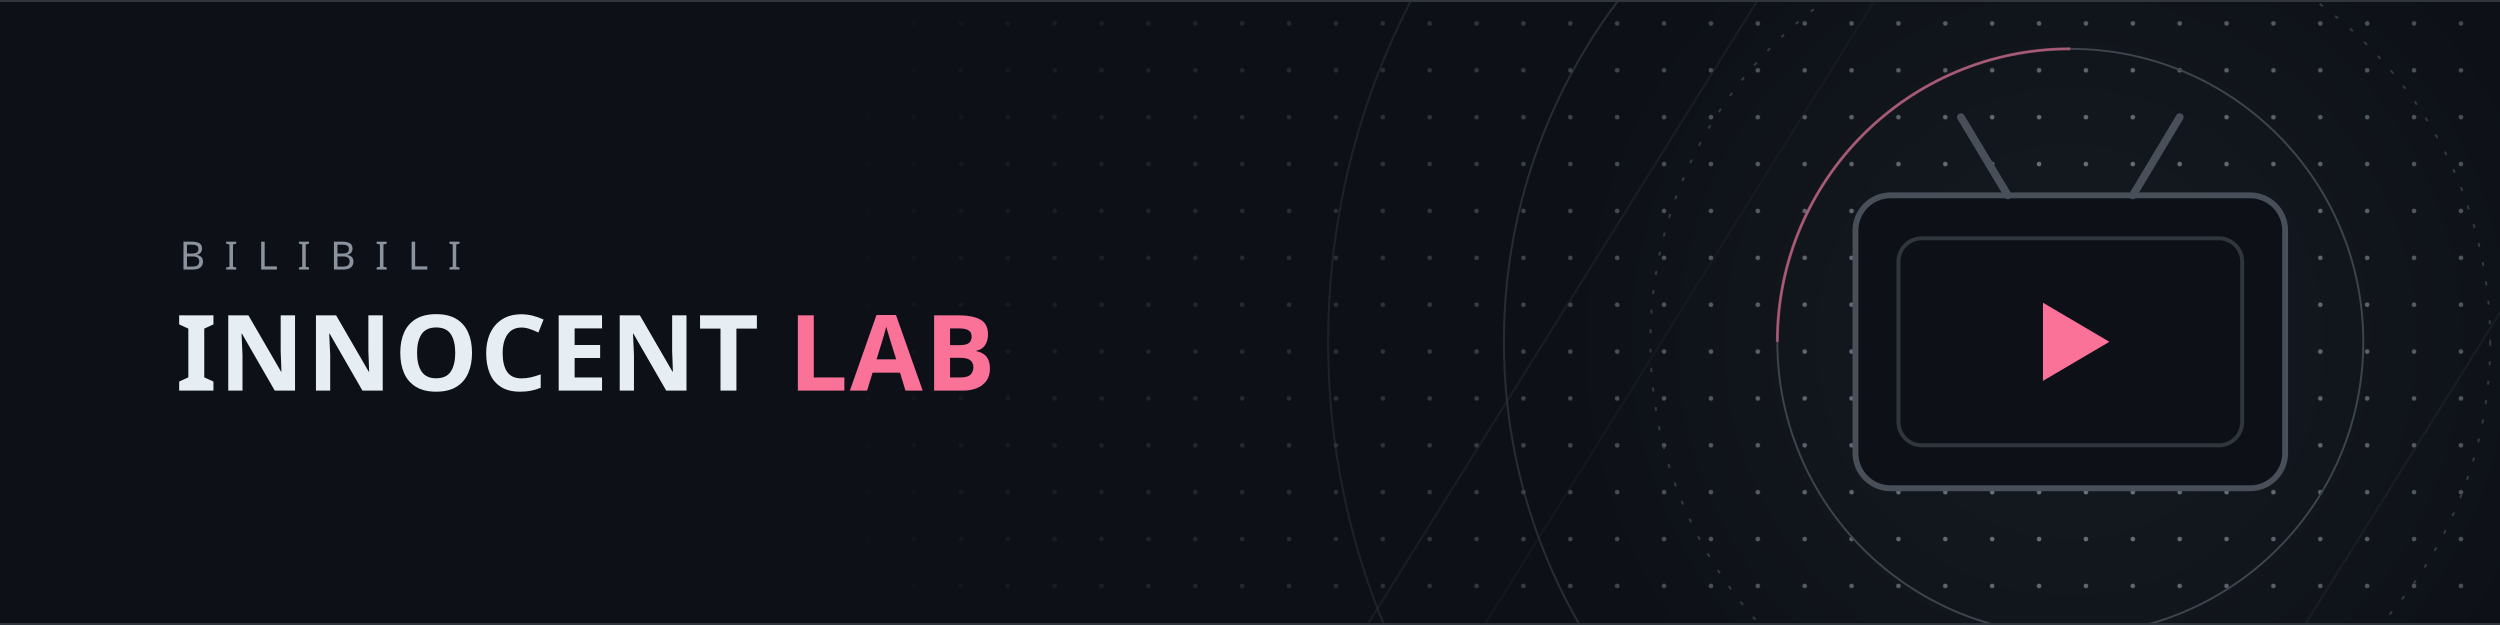
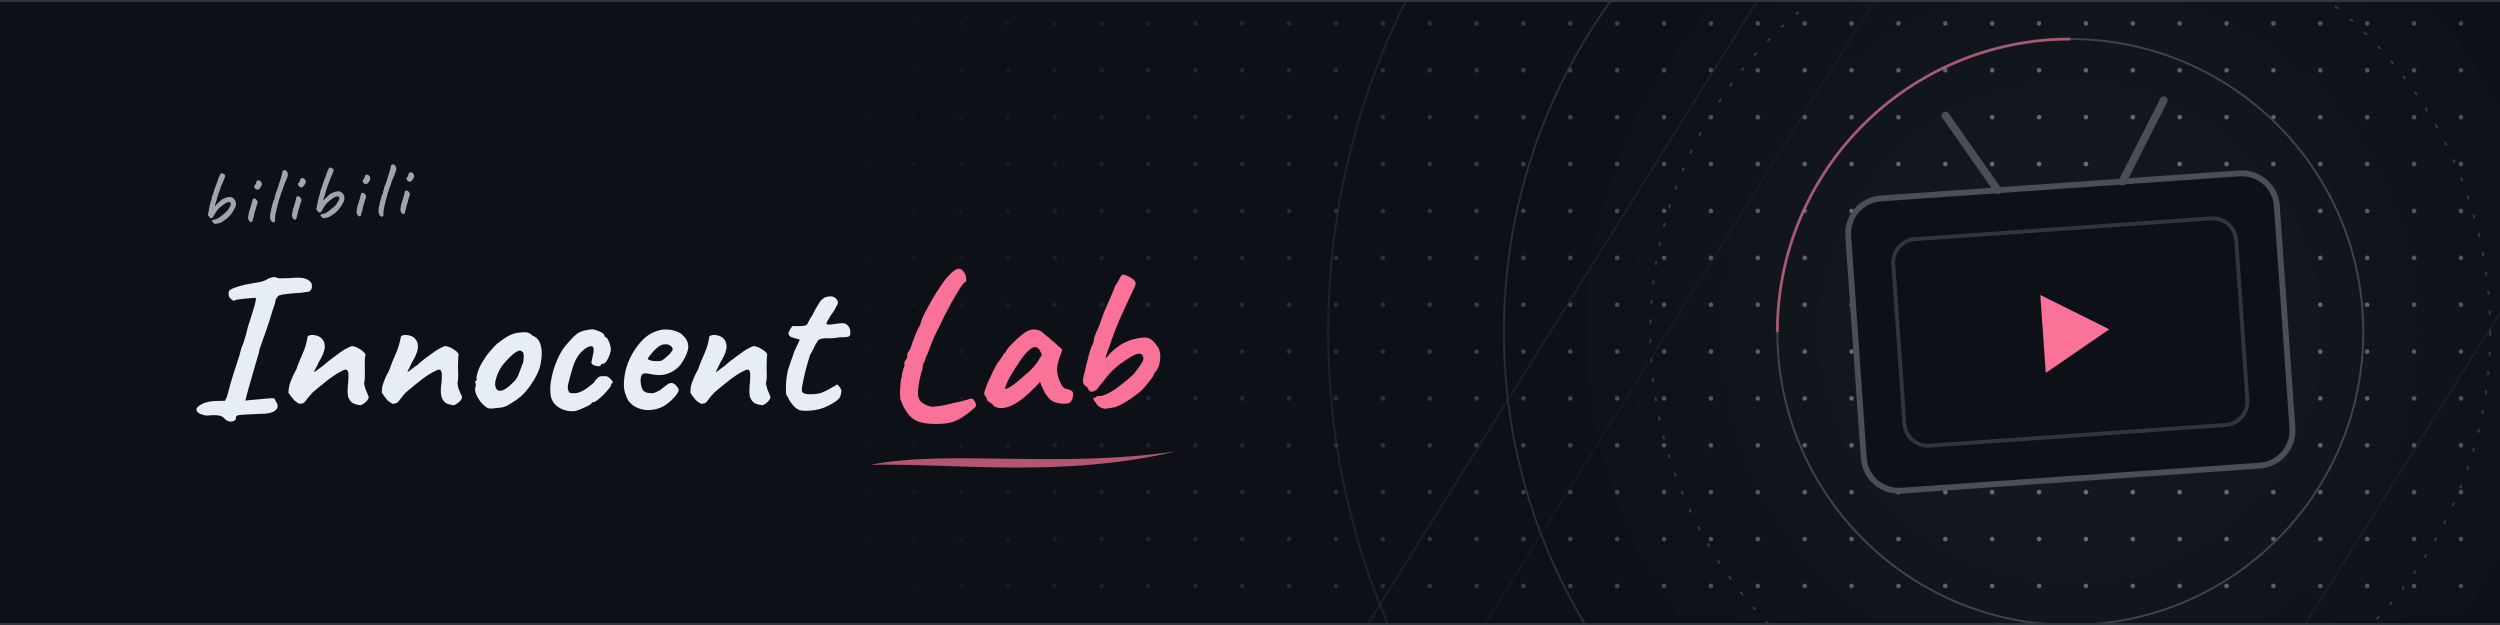
<svg xmlns="http://www.w3.org/2000/svg" width="1280" height="320" viewBox="0 0 1280 320" role="img" aria-label="Bilibili Innocent Lab">
  <defs>
    <pattern id="dots" width="24" height="24" patternUnits="userSpaceOnUse">
      <circle cx="12" cy="12" r="1.2" fill="#8b949e" />
    </pattern>
-     <radialGradient id="fade" cx="1060" cy="175" r="640" gradientUnits="userSpaceOnUse">
+     <radialGradient id="fade" cx="1060" cy="170" r="640" gradientUnits="userSpaceOnUse">
      <stop offset="0" stop-color="#fff" stop-opacity="0.85" />
      <stop offset="0.55" stop-color="#fff" stop-opacity="0.25" />
      <stop offset="1" stop-color="#fff" stop-opacity="0" />
    </radialGradient>
    <mask id="fadeMask">
      <rect width="1280" height="320" fill="url(#fade)" />
    </mask>
-     <radialGradient id="glow" cx="1060" cy="175" r="260" gradientUnits="userSpaceOnUse">
+     <radialGradient id="glow" cx="1060" cy="170" r="260" gradientUnits="userSpaceOnUse">
      <stop offset="0" stop-color="#161b22" />
      <stop offset="1" stop-color="#0d1117" />
    </radialGradient>
  </defs>
  <rect width="1280" height="320" fill="#0d1117" />
  <rect width="1280" height="320" fill="url(#glow)" />
  <rect width="1280" height="320" fill="url(#dots)" mask="url(#fadeMask)" />
  <g fill="none" stroke-width="1">
-     <circle cx="1060" cy="175" r="150" stroke="#3d444d" />
-     <circle cx="1060" cy="175" r="215" stroke="#3d444d" stroke-opacity="0.8" stroke-dasharray="2 8" />
-     <circle cx="1060" cy="175" r="290" stroke="#3d444d" stroke-opacity="0.55" />
-     <circle cx="1060" cy="175" r="380" stroke="#3d444d" stroke-opacity="0.35" />
-     <path d="M 910 175 A 150 150 0 0 1 1060 25" stroke="#FB7299" stroke-opacity="0.55" stroke-width="1.5" />
+     <circle cx="1060" cy="170" r="150" stroke="#3d444d" />
+     <circle cx="1060" cy="170" r="215" stroke="#3d444d" stroke-opacity="0.8" stroke-dasharray="2 8" />
+     <circle cx="1060" cy="170" r="290" stroke="#3d444d" stroke-opacity="0.55" />
+     <circle cx="1060" cy="170" r="380" stroke="#3d444d" stroke-opacity="0.35" />
+     <path d="M 910 170 A 150 150 0 0 1 1060 20" stroke="#FB7299" stroke-opacity="0.55" stroke-width="1.5" />
  </g>
  <g stroke="#30363d" stroke-width="1">
    <line x1="700" y1="320" x2="900" y2="0" stroke-opacity="0.35" />
    <line x1="760" y1="320" x2="960" y2="0" stroke-opacity="0.2" />
    <line x1="1180" y1="320" x2="1280" y2="160" stroke-opacity="0.3" />
  </g>
  <rect y="0" width="1280" height="1" fill="#30363d" />
  <rect y="319" width="1280" height="1" fill="#30363d" />
-   <text x="92" y="138" font-family="'Segoe UI','PingFang SC','Microsoft YaHei',sans-serif" font-size="20" letter-spacing="10" fill="#8b949e">BILIBILI</text>
-   <text x="90" y="200" font-family="'Segoe UI','PingFang SC','Microsoft YaHei',sans-serif" font-size="54" font-weight="700" letter-spacing="1" fill="#e6edf3">INNOCENT <tspan fill="#FB7299">LAB</tspan>
-   </text>
-   <rect x="950" y="100" width="220" height="150" rx="18" fill="#0d1117" />
-   <g fill="none" stroke="#484f58" stroke-linecap="round">
-     <path d="M 1028 100 L 1004 60" stroke-width="4" />
-     <path d="M 1092 100 L 1116 60" stroke-width="4" />
-     <rect x="950" y="100" width="220" height="150" rx="18" stroke-width="3" />
-     <rect x="972" y="122" width="176" height="106" rx="12" stroke="#30363d" stroke-width="2" />
+   <path transform="rotate(-3 96 116)" fill="#9da5ae" d="M110.6 115.4Q109.8 115.3 109.6 115.1Q109.3 115.0 109.0 114.4Q108.7 114.1 108.7 113.9Q108.6 113.7 108.6 113.5Q108.8 113.5 109.0 113.5Q109.2 113.5 109.2 113.4Q109.2 113.2 109.3 113.2Q109.5 113.2 109.6 113.2Q110.4 113.2 111.6 112.7Q112.7 112.1 114.1 111.1Q115.4 110.2 116.8 109.0Q117.8 107.6 118.3 106.9Q118.7 106.1 118.8 105.7Q118.8 105.2 118.6 104.9Q118.5 104.5 117.6 104.6Q116.7 104.6 115.5 105.4Q113.8 106.5 112.7 107.4Q111.7 108.3 110.8 109.5Q110.5 109.9 110.2 110.4Q109.8 111.0 109.6 111.3Q109.4 111.7 109.4 111.7Q109.4 111.9 108.9 112.1Q108.5 112.4 108.2 112.4Q108.0 112.3 107.7 112.1Q107.5 111.8 107.4 111.5Q107.1 111.2 106.9 111.1Q106.8 110.9 106.8 110.7Q106.7 110.4 106.9 109.9Q107.0 109.4 107.3 108.4Q107.5 107.3 107.8 106.2Q108.1 105.1 108.4 104.3Q108.6 103.5 108.8 103.4Q108.8 103.4 108.9 103.0Q109.1 102.7 109.1 102.2Q109.2 101.7 109.3 101.4Q109.5 101.0 109.5 100.8Q109.7 100.7 110.0 99.9Q110.3 99.0 110.8 97.7Q110.8 97.6 111.1 96.9Q111.4 96.2 111.8 95.3Q112.2 94.4 112.6 93.5Q113.0 92.5 113.3 91.7Q113.8 91.0 114.0 90.4Q114.3 89.8 114.6 89.7Q114.8 89.6 115.2 89.7Q115.5 89.8 115.9 90.1Q116.3 90.3 116.5 90.6Q116.6 90.8 116.6 91.0Q116.7 91.1 116.5 91.6Q116.3 92.0 115.9 93.0Q115.4 94.0 114.5 95.8Q113.4 98.2 112.7 100.0Q112.0 101.8 111.6 103.2Q111.1 104.5 110.7 105.5L110.5 106.4L111.5 105.4Q112.1 105.0 112.7 104.4Q113.3 103.9 113.9 103.4Q114.2 103.2 114.7 102.9Q115.3 102.7 115.8 102.5Q116.3 102.3 116.5 102.2Q116.7 102.2 117.2 102.1Q117.8 102.0 118.5 102.0Q119.3 102.0 119.9 102.5Q120.5 102.9 121.0 103.8Q121.5 104.7 121.4 105.8Q121.3 106.9 120.7 107.9Q120.5 108.0 120.3 108.3Q120.1 108.5 120.1 108.7Q120.1 109.0 119.4 109.8Q118.7 110.7 118.0 111.5Q117.3 112.2 116.3 113.0Q115.2 113.7 114.2 114.3Q113.2 114.9 112.5 115.1Q112.1 115.1 111.5 115.2Q110.9 115.3 110.6 115.4ZM127.8 114.9Q127.5 114.5 127.3 114.0Q127.2 113.5 127.2 113.0Q127.3 112.4 127.4 112.1Q127.4 111.8 127.5 111.6Q127.6 111.4 127.6 111.3Q127.6 111.1 127.7 110.7Q127.8 110.3 127.9 110.0Q128.2 109.3 128.5 108.4Q128.9 107.4 129.2 106.5Q129.5 105.6 129.7 104.9Q129.9 104.2 130.0 104.0Q130.0 103.5 130.6 103.5Q131.1 103.3 131.5 103.6Q131.8 103.9 132.2 104.5Q132.6 104.9 132.5 105.5Q132.4 106.1 132.0 107.0Q131.8 107.3 131.6 108.0Q131.4 108.6 131.3 109.1Q131.1 109.4 130.9 110.0Q130.7 110.6 130.5 111.1Q130.4 111.3 130.4 111.7Q130.3 112.2 130.2 112.6Q130.0 113.1 129.8 113.4Q129.5 115.1 129.0 115.3Q128.5 115.6 127.8 114.9ZM131.8 98.7Q131.6 98.5 131.4 98.0Q131.2 97.6 131.2 97.3Q131.1 96.9 131.2 96.9Q131.6 96.8 132.0 96.1Q132.4 95.4 132.4 94.9Q132.5 94.8 132.6 94.6Q132.7 94.4 132.9 94.4Q133.3 94.1 133.9 94.3Q134.5 94.6 134.9 95.2Q135.3 96.0 135.1 96.6Q135.0 97.2 134.3 98.1Q133.7 98.9 133.0 99.0Q132.4 99.1 131.8 98.7ZM140.4 116.1Q139.7 116.3 139.2 115.7Q138.7 115.2 138.5 114.1Q138.4 113.0 138.7 111.5Q138.9 111.0 139.0 110.5Q139.2 110.1 139.2 109.8Q139.2 109.4 139.5 108.6Q139.7 107.8 140.0 107.0Q140.3 106.2 140.5 105.5Q140.8 104.8 140.9 104.7Q141.0 104.7 141.2 104.4Q141.3 104.1 141.3 103.8Q141.3 103.5 141.4 103.1Q141.6 102.7 141.7 102.6Q141.7 102.4 141.8 102.1Q141.9 101.8 141.9 101.7Q141.9 101.5 142.0 101.4Q142.1 101.2 142.1 101.0Q142.4 100.5 142.9 99.4Q143.3 98.2 143.9 96.8Q144.4 95.4 144.9 94.1Q145.4 92.7 145.7 91.8Q146.0 90.8 146.0 90.6Q146.0 90.3 146.1 90.1Q146.3 89.9 146.6 89.9Q146.8 89.8 147.0 89.7Q147.3 89.7 147.5 89.7Q147.5 89.7 147.6 89.9Q147.8 90.0 148.1 90.3Q148.4 90.6 148.6 91.0Q148.7 91.3 148.7 91.8Q148.7 92.3 148.6 92.8Q148.4 93.2 148.1 94.0Q147.7 94.8 147.0 96.4Q146.6 97.2 146.3 97.9Q145.9 98.6 145.9 98.7Q145.9 98.9 145.8 99.2Q145.6 99.5 145.5 100.0Q145.3 100.3 145.0 100.9Q144.8 101.6 144.5 102.3Q144.2 103.0 144.0 103.5Q143.8 104.0 143.8 104.0Q143.8 104.2 143.7 104.4Q143.7 104.5 143.6 104.7Q143.4 104.7 143.4 104.9Q143.4 105.1 143.4 105.1Q143.4 105.5 142.7 107.2Q142.1 109.4 141.5 111.3Q141.0 113.1 141.0 114.2Q141.0 115.2 140.9 115.6Q140.7 115.9 140.4 116.1ZM150.3 114.9Q150.0 114.5 149.8 114.0Q149.7 113.5 149.7 113.0Q149.8 112.4 149.9 112.1Q149.9 111.8 150.0 111.6Q150.1 111.4 150.1 111.3Q150.0 111.1 150.2 110.7Q150.3 110.3 150.4 110.0Q150.7 109.3 151.0 108.4Q151.4 107.4 151.7 106.5Q152.0 105.6 152.2 104.9Q152.4 104.2 152.4 104.0Q152.4 103.5 153.1 103.5Q153.6 103.3 153.9 103.6Q154.3 103.9 154.7 104.5Q155.0 104.9 155.0 105.5Q154.9 106.1 154.4 107.0Q154.3 107.3 154.1 108.0Q153.8 108.6 153.8 109.1Q153.6 109.4 153.4 110.0Q153.2 110.6 153.0 111.1Q152.9 111.3 152.8 111.7Q152.8 112.2 152.6 112.6Q152.5 113.1 152.3 113.4Q152.0 115.1 151.5 115.3Q151.0 115.6 150.3 114.9ZM154.3 98.7Q154.0 98.5 153.9 98.0Q153.7 97.6 153.6 97.3Q153.6 96.9 153.7 96.9Q154.1 96.8 154.5 96.1Q154.8 95.4 154.9 94.9Q154.9 94.8 155.1 94.6Q155.2 94.4 155.3 94.4Q155.8 94.1 156.4 94.3Q157.0 94.6 157.4 95.2Q157.8 96.0 157.6 96.6Q157.5 97.2 156.7 98.1Q156.1 98.9 155.5 99.0Q154.9 99.1 154.3 98.7ZM166.2 115.4Q165.4 115.3 165.2 115.1Q164.9 115.0 164.6 114.4Q164.3 114.1 164.3 113.9Q164.2 113.7 164.2 113.5Q164.4 113.5 164.6 113.5Q164.8 113.5 164.8 113.4Q164.8 113.2 164.9 113.2Q165.1 113.2 165.2 113.2Q166.0 113.2 167.2 112.7Q168.3 112.1 169.7 111.1Q171.0 110.2 172.4 109.0Q173.4 107.6 173.9 106.9Q174.3 106.1 174.4 105.7Q174.4 105.2 174.2 104.9Q174.1 104.5 173.2 104.6Q172.3 104.6 171.1 105.4Q169.4 106.5 168.3 107.4Q167.3 108.3 166.4 109.5Q166.1 109.9 165.8 110.4Q165.4 111.0 165.2 111.3Q165.0 111.7 165.0 111.7Q165.0 111.9 164.5 112.1Q164.1 112.4 163.8 112.4Q163.6 112.3 163.3 112.1Q163.1 111.8 163.0 111.5Q162.7 111.2 162.5 111.1Q162.4 110.9 162.4 110.7Q162.3 110.4 162.5 109.9Q162.6 109.4 162.9 108.4Q163.1 107.3 163.4 106.2Q163.7 105.1 164.0 104.3Q164.2 103.5 164.4 103.4Q164.4 103.4 164.5 103.0Q164.7 102.7 164.7 102.2Q164.8 101.7 164.9 101.4Q165.1 101.0 165.1 100.8Q165.3 100.7 165.6 99.9Q165.9 99.0 166.4 97.7Q166.4 97.6 166.7 96.9Q167.0 96.2 167.4 95.3Q167.8 94.4 168.2 93.5Q168.6 92.5 168.9 91.7Q169.4 91.0 169.6 90.4Q169.9 89.8 170.2 89.7Q170.4 89.6 170.8 89.7Q171.1 89.8 171.5 90.1Q171.9 90.3 172.1 90.6Q172.2 90.8 172.2 91.0Q172.3 91.1 172.1 91.6Q171.9 92.0 171.5 93.0Q171.0 94.0 170.1 95.8Q169.0 98.2 168.3 100.0Q167.6 101.8 167.2 103.2Q166.7 104.5 166.3 105.5L166.1 106.4L167.1 105.4Q167.7 105.0 168.3 104.4Q168.9 103.9 169.5 103.4Q169.8 103.2 170.3 102.9Q170.9 102.7 171.4 102.5Q171.9 102.3 172.1 102.2Q172.3 102.2 172.8 102.1Q173.4 102.0 174.1 102.0Q174.9 102.0 175.5 102.5Q176.1 102.9 176.6 103.8Q177.1 104.7 177.0 105.8Q176.9 106.9 176.3 107.9Q176.1 108.0 175.9 108.3Q175.7 108.5 175.7 108.7Q175.7 109.0 175.0 109.8Q174.3 110.7 173.6 111.5Q172.9 112.2 171.9 113.0Q170.8 113.7 169.8 114.3Q168.8 114.9 168.1 115.1Q167.7 115.1 167.1 115.2Q166.5 115.3 166.2 115.4ZM183.4 114.9Q183.1 114.5 182.9 114.0Q182.8 113.5 182.8 113.0Q182.9 112.4 183.0 112.1Q183.0 111.8 183.1 111.6Q183.2 111.4 183.2 111.3Q183.2 111.1 183.3 110.7Q183.4 110.3 183.5 110.0Q183.8 109.3 184.1 108.4Q184.5 107.4 184.8 106.5Q185.1 105.6 185.3 104.9Q185.5 104.2 185.6 104.0Q185.6 103.5 186.2 103.5Q186.7 103.3 187.1 103.6Q187.4 103.9 187.8 104.5Q188.2 104.9 188.1 105.5Q188.0 106.1 187.6 107.0Q187.4 107.3 187.2 108.0Q187.0 108.6 186.9 109.1Q186.7 109.4 186.5 110.0Q186.3 110.6 186.1 111.1Q186.0 111.3 186.0 111.7Q185.9 112.2 185.8 112.6Q185.6 113.1 185.4 113.4Q185.1 115.1 184.6 115.3Q184.1 115.6 183.4 114.9ZM187.4 98.7Q187.2 98.5 187.0 98.0Q186.8 97.6 186.8 97.3Q186.7 96.9 186.8 96.9Q187.2 96.8 187.6 96.1Q188.0 95.4 188.0 94.9Q188.1 94.8 188.2 94.6Q188.3 94.4 188.5 94.4Q188.9 94.1 189.5 94.3Q190.1 94.6 190.5 95.2Q190.9 96.0 190.7 96.6Q190.6 97.2 189.9 98.1Q189.3 98.9 188.6 99.0Q188.0 99.1 187.4 98.7ZM196.0 116.1Q195.3 116.3 194.8 115.7Q194.3 115.2 194.1 114.1Q194.0 113.0 194.3 111.5Q194.5 111.0 194.6 110.5Q194.8 110.1 194.8 109.8Q194.8 109.4 195.1 108.6Q195.3 107.8 195.6 107.0Q195.9 106.2 196.1 105.5Q196.4 104.8 196.5 104.7Q196.6 104.7 196.8 104.4Q196.9 104.1 196.9 103.8Q196.9 103.5 197.0 103.1Q197.2 102.7 197.3 102.6Q197.3 102.4 197.4 102.1Q197.5 101.8 197.5 101.7Q197.5 101.5 197.6 101.4Q197.7 101.2 197.7 101.0Q198.0 100.5 198.5 99.4Q198.9 98.2 199.5 96.8Q200.0 95.4 200.5 94.1Q201.0 92.7 201.3 91.8Q201.6 90.8 201.6 90.6Q201.6 90.3 201.7 90.1Q201.9 89.9 202.2 89.9Q202.4 89.8 202.6 89.7Q202.9 89.7 203.1 89.7Q203.1 89.7 203.2 89.9Q203.4 90.0 203.7 90.3Q204.0 90.6 204.2 91.0Q204.3 91.3 204.3 91.8Q204.3 92.3 204.2 92.8Q204.0 93.2 203.7 94.0Q203.3 94.8 202.6 96.4Q202.2 97.2 201.9 97.9Q201.5 98.6 201.5 98.7Q201.5 98.9 201.4 99.2Q201.2 99.5 201.1 100.0Q200.9 100.3 200.6 100.9Q200.4 101.6 200.1 102.3Q199.8 103.0 199.6 103.5Q199.4 104.0 199.4 104.0Q199.4 104.2 199.3 104.4Q199.3 104.5 199.2 104.7Q199.0 104.7 199.0 104.9Q199.0 105.1 199.0 105.1Q199.0 105.5 198.3 107.2Q197.7 109.4 197.1 111.3Q196.6 113.1 196.6 114.2Q196.6 115.2 196.5 115.6Q196.3 115.9 196.0 116.1ZM205.9 114.9Q205.6 114.5 205.4 114.0Q205.3 113.5 205.3 113.0Q205.4 112.4 205.5 112.1Q205.5 111.8 205.6 111.6Q205.7 111.4 205.7 111.3Q205.6 111.1 205.8 110.7Q205.9 110.3 206.0 110.0Q206.3 109.3 206.6 108.4Q207.0 107.4 207.3 106.5Q207.6 105.6 207.8 104.9Q208.0 104.2 208.0 104.0Q208.0 103.5 208.7 103.5Q209.2 103.3 209.5 103.6Q209.9 103.9 210.3 104.5Q210.6 104.9 210.6 105.5Q210.5 106.1 210.0 107.0Q209.9 107.3 209.7 108.0Q209.4 108.6 209.4 109.1Q209.2 109.4 209.0 110.0Q208.8 110.6 208.6 111.1Q208.5 111.3 208.4 111.7Q208.4 112.2 208.2 112.6Q208.1 113.1 207.9 113.4Q207.6 115.1 207.1 115.3Q206.6 115.6 205.9 114.9ZM209.9 98.7Q209.6 98.5 209.5 98.0Q209.3 97.6 209.2 97.3Q209.2 96.9 209.3 96.9Q209.7 96.8 210.1 96.1Q210.4 95.4 210.5 94.9Q210.5 94.8 210.7 94.6Q210.8 94.4 210.9 94.4Q211.4 94.1 212.0 94.3Q212.6 94.6 213.0 95.2Q213.4 96.0 213.2 96.6Q213.1 97.2 212.3 98.1Q211.7 98.9 211.1 99.0Q210.5 99.1 209.9 98.7Z" />
+   <path fill="#e6edf3" d="M114.8 214.2Q114.0 213.1 112.3 212.8Q110.5 212.4 106.9 212.7Q105.4 212.9 103.9 212.4Q102.3 212.0 101.4 211.2Q100.4 210.4 100.6 209.5Q100.7 208.3 103.5 206.8Q106.4 205.4 110.8 205.3L115.2 205.2L116.2 203.1Q116.6 201.9 116.9 200.6Q117.2 199.2 117.9 196.8Q118.3 195.4 119.1 192.8Q120.0 190.1 120.9 187.2Q121.8 184.2 122.6 181.9Q123.3 179.5 123.5 178.5Q123.9 177.6 124.7 175.4Q125.4 173.1 126.1 170.8Q126.7 168.5 126.9 167.4Q129.6 159.2 130.5 155.9Q131.3 152.6 130.9 152.5Q130.5 152.5 128.9 152.6Q127.3 152.8 125.5 152.9Q123.6 153.1 122.1 153.3Q120.7 153.5 120.4 153.7Q119.9 154.4 118.6 153.4Q117.4 152.4 117.1 151.4Q117.0 150.5 117.1 149.6Q117.2 148.8 117.7 148.5Q118.4 147.9 120.7 147.1Q122.9 146.3 125.8 145.7Q128.7 145.1 131.1 144.7Q132.9 144.5 134.6 144.0Q136.4 143.4 137.4 142.6Q138.4 142.2 139.3 142.0Q140.2 141.8 141.1 141.9Q141.9 142.5 143.9 142.5Q146.0 142.5 148.3 142.4Q154.1 141.8 156.4 142.7Q158.8 143.6 159.5 145.1Q160.0 147.0 159.3 148.3Q158.6 149.6 156.8 149.5Q155.9 149.7 154.2 149.9Q152.5 150.0 149.8 150.2Q142.9 150.8 142.4 151.6Q142.0 152.0 141.8 152.4Q141.5 152.9 141.1 153.4Q141.2 153.8 140.6 155.8Q140.0 157.8 139.2 160.1Q138.8 161.5 138.0 164.0Q137.1 166.5 136.3 169.1Q135.4 171.8 134.6 173.9Q133.9 176.0 133.6 176.8Q133.2 177.7 132.9 178.8Q132.7 179.9 132.6 180.4Q131.1 185.5 130.1 188.9Q129.1 192.4 128.4 194.9Q127.6 197.5 127.0 199.8Q126.4 202.2 125.6 205.1Q125.6 205.1 127.4 204.9Q129.1 204.8 131.8 204.5Q136.7 204.0 138.5 203.9Q140.3 203.8 140.6 204.2Q140.9 204.5 141.2 205.5Q143.3 208.3 140.9 210.2Q138.6 212.0 132.8 211.9Q127.4 212.1 124.8 212.3Q122.3 212.4 121.5 212.8Q120.8 213.1 120.8 213.8Q120.9 215.5 118.8 215.8Q116.6 216.2 114.8 214.2ZM184.6 207.5Q182.3 207.2 180.8 206.5Q179.3 205.7 178.3 203.3Q177.9 201.6 178.0 199.8Q178.0 198.0 178.2 196.3Q178.4 194.6 178.4 193.3Q178.4 193.1 178.4 192.5Q178.4 191.9 178.4 191.3Q178.2 189.8 177.6 189.4Q177.1 189.0 175.7 189.6Q173.5 190.6 171.0 192.3Q168.4 194.0 165.7 196.3Q162.9 198.5 160.0 201.0Q157.7 203.5 156.6 205.1Q155.5 206.6 154.4 206.6Q153.6 207.0 152.6 206.4Q151.7 205.8 150.7 205.0Q149.9 204.1 148.9 202.8Q148.0 201.5 147.7 201.1Q147.7 199.4 148.0 198.1Q148.3 196.7 148.8 195.3Q149.4 193.8 150.2 192.0Q150.7 191.2 151.0 190.5Q151.4 189.7 151.9 188.7Q152.3 187.3 153.1 185.4Q153.9 183.5 154.6 181.9Q155.8 179.2 156.4 177.2Q157.0 175.2 157.4 172.9Q157.3 172.7 157.5 172.3Q157.7 171.9 158.1 171.8H158.2H158.4Q159.1 171.3 161.1 171.6Q163.1 172.0 164.2 172.8Q166.4 174.7 166.3 177.7Q166.2 180.7 163.1 185.6Q162.4 187.3 161.6 188.7Q160.8 190.1 160.8 190.6Q160.8 190.6 161.7 190.0Q162.5 189.4 163.7 188.5Q164.8 187.6 165.6 187.1Q166.2 186.6 167.9 185.1Q169.7 183.7 171.8 182.2Q173.8 180.6 175.1 179.8Q176.2 179.0 178.0 178.1Q179.8 177.2 180.2 177.2Q181.2 177.2 182.7 177.9Q184.2 178.6 185.5 179.6Q186.8 180.6 187.1 181.5Q187.1 181.9 187.0 182.5Q186.8 183.2 186.8 183.7Q186.7 185.4 186.8 187.7Q186.8 190.1 186.8 192.4Q186.8 194.8 186.4 196.6Q186.4 196.6 186.5 196.8Q186.6 197.0 186.7 197.3Q186.6 197.4 186.7 197.6Q186.7 197.9 186.7 197.9Q187.0 198.6 187.2 199.3Q187.5 200.1 187.9 201.0Q188.3 201.8 188.8 203.2Q188.7 204.5 187.3 205.8Q185.9 207.1 184.6 207.5ZM232.3 207.5Q230.0 207.2 228.5 206.5Q227.0 205.7 226.1 203.3Q225.6 201.6 225.7 199.8Q225.7 198.0 226.0 196.3Q226.2 194.6 226.2 193.3Q226.2 193.1 226.2 192.5Q226.2 191.9 226.2 191.3Q226.0 189.8 225.4 189.4Q224.8 189.0 223.5 189.6Q221.3 190.6 218.7 192.3Q216.2 194.0 213.4 196.3Q210.7 198.5 207.7 201.0Q205.5 203.5 204.4 205.1Q203.3 206.6 202.1 206.6Q201.3 207.0 200.4 206.4Q199.4 205.8 198.4 205.0Q197.7 204.1 196.7 202.8Q195.7 201.5 195.5 201.1Q195.5 199.4 195.7 198.1Q196.0 196.7 196.6 195.3Q197.1 193.8 198.0 192.0Q198.4 191.2 198.8 190.5Q199.1 189.7 199.6 188.7Q200.1 187.3 200.8 185.4Q201.6 183.5 202.3 181.9Q203.5 179.2 204.1 177.2Q204.7 175.2 205.2 172.9Q205.0 172.7 205.3 172.3Q205.5 171.9 205.9 171.8H206.0H206.1Q206.8 171.3 208.8 171.6Q210.9 172.0 211.9 172.8Q214.1 174.7 214.0 177.7Q213.9 180.7 210.9 185.6Q210.1 187.3 209.4 188.7Q208.6 190.1 208.6 190.6Q208.6 190.6 209.4 190.0Q210.2 189.4 211.4 188.5Q212.5 187.6 213.4 187.1Q213.9 186.6 215.7 185.1Q217.4 183.7 219.5 182.2Q221.6 180.6 222.8 179.8Q224.0 179.0 225.7 178.1Q227.5 177.2 227.9 177.2Q229.0 177.2 230.5 177.9Q232.0 178.6 233.3 179.6Q234.6 180.6 234.8 181.5Q234.8 181.9 234.7 182.5Q234.6 183.2 234.6 183.7Q234.5 185.4 234.5 187.7Q234.6 190.1 234.6 192.4Q234.6 194.8 234.2 196.6Q234.2 196.6 234.3 196.8Q234.4 197.0 234.5 197.3Q234.4 197.4 234.4 197.6Q234.5 197.9 234.5 197.9Q234.7 198.6 234.9 199.3Q235.2 200.1 235.6 201.0Q236.0 201.8 236.6 203.2Q236.5 204.5 235.1 205.8Q233.6 207.1 232.3 207.5ZM251.4 209.2Q250.1 209.2 249.3 208.7Q248.5 208.2 247.4 207.2Q245.4 205.2 244.2 202.8Q243.0 200.4 243.3 198.6Q243.6 197.8 243.6 197.0Q243.5 196.2 243.5 196.2Q243.0 195.7 243.2 195.5Q243.4 195.4 243.6 195.0Q244.3 195.0 244.0 193.8Q243.8 193.0 244.7 190.2Q245.6 187.5 247.2 185.0Q247.8 184.0 249.0 182.2Q250.3 180.5 251.8 178.8Q253.3 177.1 254.5 176.0Q257.2 173.9 259.4 172.5Q261.6 171.2 263.9 170.6Q266.2 170.1 268.6 170.1Q271.1 170.1 272.6 171.8Q275.0 172.8 276.0 174.6Q277.0 176.4 277.3 179.2Q277.6 182.3 276.7 186.8Q275.8 191.3 271.6 197.3Q269.0 201.0 266.5 203.1Q264.0 205.2 261.0 206.9Q258.8 208.4 256.3 208.7Q253.8 209.0 251.4 209.2ZM262.0 196.5Q264.3 194.6 265.3 192.2Q266.3 189.8 267.4 186.6Q267.9 185.9 268.0 184.5Q268.2 183.0 268.1 181.6Q268.0 180.2 267.3 180.0Q266.4 179.3 265.5 179.6Q264.5 180.0 263.1 181.0Q260.0 183.6 257.3 187.0Q254.7 190.4 253.6 195.3Q253.3 197.9 254.2 199.2Q255.1 200.5 257.1 199.9Q259.1 199.3 262.0 196.5ZM294.6 210.4Q291.6 210.9 288.6 209.8Q285.6 208.8 283.7 206.5Q281.8 204.1 281.8 200.8Q281.5 197.7 282.4 193.4Q283.3 189.0 285.1 184.7Q286.9 180.3 289.3 177.3Q291.4 174.8 293.4 172.7Q295.5 170.6 297.2 169.9Q298.6 169.3 300.8 168.9Q302.9 168.6 303.7 168.6Q305.4 169.0 307.4 169.9Q309.5 170.8 309.5 172.1Q309.5 172.1 309.7 172.4Q310.0 172.6 310.0 172.6Q310.6 172.6 311.4 174.1Q312.2 175.6 312.6 177.6Q313.0 179.5 312.4 180.6Q312.0 182.6 310.8 184.5Q309.6 186.3 308.7 186.3Q308.3 186.3 308.0 186.4Q307.6 186.4 307.6 187.0Q307.6 187.5 306.5 187.5Q305.4 187.5 304.3 187.1Q303.1 186.7 302.8 185.8Q302.8 185.3 303.0 184.5Q303.2 183.6 303.6 181.7Q304.3 178.8 303.7 177.8Q303.2 176.8 301.1 177.6Q298.5 179.1 296.9 181.0Q295.2 182.9 293.9 186.3Q292.6 189.8 291.1 195.9Q290.4 198.3 290.9 199.7Q291.4 201.0 291.7 201.1Q293.1 201.5 294.9 201.3Q296.6 201.0 297.7 200.4Q299.4 199.6 300.7 198.6Q302.0 197.6 303.5 196.4Q304.1 196.1 304.5 195.2Q304.9 194.4 305.7 193.9Q306.5 192.7 307.9 192.6Q309.1 192.6 310.4 192.6Q311.2 192.8 312.2 193.6Q313.1 194.5 313.6 195.2Q314.0 196.0 313.4 196.3Q313.0 196.3 312.9 196.6Q312.9 196.8 312.9 196.8Q313.1 197.3 312.0 198.7Q310.9 200.1 309.3 201.8Q307.6 203.5 306.1 204.7Q304.6 205.9 303.9 205.9Q302.9 205.9 302.9 206.5Q302.9 206.7 301.4 207.6Q299.9 208.4 298.0 209.2Q296.0 210.1 294.6 210.4ZM339.9 207.9Q336.8 209.6 333.3 209.9Q329.8 210.2 326.8 209.0Q323.8 207.8 321.9 205.4Q320.9 204.0 320.0 201.1Q319.0 198.1 319.7 193.0Q320.3 188.2 322.6 183.3Q325.0 178.4 328.4 174.7Q331.8 171.0 335.9 169.6Q337.3 169.1 338.8 168.8Q340.3 168.6 342.8 168.8Q345.2 169.1 347.1 170.0Q349.0 170.8 349.8 171.9Q351.5 173.6 352.0 175.1Q352.5 176.7 352.4 178.1Q351.9 181.5 349.4 185.3Q347.0 189.2 342.6 191.0Q340.9 191.8 338.5 192.0Q336.1 192.2 331.9 191.3Q329.4 190.8 328.6 191.9Q327.9 192.9 328.0 195.9Q328.2 197.8 328.9 199.2Q329.5 200.6 331.4 201.1Q333.8 201.5 334.8 201.2Q335.9 200.8 337.4 200.1Q338.3 199.6 339.0 198.9Q339.8 198.3 340.6 197.7Q341.4 197.1 341.9 196.7Q342.4 196.3 342.9 196.2Q343.5 196.1 344.0 196.1Q345.1 196.2 346.2 197.4Q347.2 198.5 347.5 199.6Q347.5 200.4 346.5 201.9Q345.4 203.4 343.7 205.0Q342.0 206.6 339.9 207.9ZM338.6 184.7Q339.3 184.4 340.7 183.2Q342.1 182.1 343.3 180.8Q344.4 179.5 344.4 178.8Q344.4 177.6 342.9 176.8Q341.4 175.9 339.0 176.5Q338.2 176.7 337.0 177.6Q335.9 178.5 334.7 179.7Q333.6 180.9 332.8 182.0Q331.9 183.1 331.6 183.7Q332.0 184.3 333.3 184.6Q334.5 184.9 336.0 184.9Q337.5 184.9 338.6 184.7ZM390.3 207.5Q388.0 207.2 386.5 206.5Q385.0 205.7 384.0 203.3Q383.6 201.6 383.7 199.8Q383.7 198.0 383.9 196.3Q384.1 194.6 384.1 193.3Q384.1 193.1 384.1 192.5Q384.1 191.9 384.1 191.3Q383.9 189.8 383.4 189.4Q382.8 189.0 381.4 189.6Q379.2 190.6 376.7 192.3Q374.1 194.0 371.4 196.3Q368.6 198.5 365.7 201.0Q363.4 203.5 362.3 205.1Q361.3 206.6 360.1 206.6Q359.3 207.0 358.3 206.4Q357.4 205.8 356.4 205.0Q355.6 204.1 354.6 202.8Q353.7 201.5 353.5 201.1Q353.5 199.4 353.7 198.1Q354.0 196.7 354.5 195.3Q355.1 193.8 355.9 192.0Q356.4 191.2 356.7 190.5Q357.1 189.7 357.6 188.7Q358.0 187.3 358.8 185.4Q359.6 183.5 360.3 181.9Q361.5 179.2 362.1 177.2Q362.7 175.2 363.1 172.9Q363.0 172.7 363.2 172.3Q363.4 171.9 363.9 171.8H364.0H364.1Q364.8 171.3 366.8 171.6Q368.8 172.0 369.9 172.8Q372.1 174.7 372.0 177.7Q371.9 180.7 368.8 185.6Q368.1 187.3 367.3 188.7Q366.6 190.1 366.6 190.6Q366.6 190.6 367.4 190.0Q368.2 189.4 369.4 188.5Q370.5 187.6 371.3 187.1Q371.9 186.6 373.6 185.1Q375.4 183.7 377.5 182.2Q379.6 180.6 380.8 179.8Q381.9 179.0 383.7 178.1Q385.5 177.2 385.9 177.2Q386.9 177.2 388.4 177.9Q390.0 178.6 391.3 179.6Q392.6 180.6 392.8 181.5Q392.8 181.9 392.7 182.5Q392.6 183.2 392.6 183.7Q392.5 185.4 392.5 187.7Q392.6 190.1 392.6 192.4Q392.6 194.8 392.1 196.6Q392.1 196.6 392.2 196.8Q392.3 197.0 392.5 197.3Q392.3 197.4 392.4 197.6Q392.5 197.9 392.5 197.9Q392.7 198.6 392.9 199.3Q393.2 200.1 393.6 201.0Q394.0 201.8 394.5 203.2Q394.4 204.5 393.0 205.8Q391.6 207.1 390.3 207.5ZM409.7 210.1Q408.6 209.8 407.2 208.7Q405.9 207.5 404.8 205.9Q403.7 204.4 403.4 203.4Q403.4 203.2 403.1 202.9Q402.9 202.6 402.9 202.6Q402.4 202.3 402.4 199.8Q402.3 197.4 402.6 194.4Q403.0 191.3 403.4 189.6Q403.9 187.9 404.9 185.0Q406.0 182.2 406.7 179.9L409.5 173.9L405.4 172.7Q404.6 172.5 404.2 171.9Q403.7 171.3 403.7 170.8Q403.7 170.0 404.6 168.5Q405.6 166.9 406.0 166.9Q406.5 167.0 407.9 167.0Q409.3 167.0 410.7 166.9Q412.0 166.8 412.3 166.7Q412.7 166.5 413.2 166.1Q413.6 165.8 413.8 165.0Q414.3 163.9 414.7 163.3Q415.1 162.6 415.9 161.4Q416.6 160.0 417.1 159.1Q417.5 158.2 418.6 156.5Q419.1 155.8 419.7 154.7Q420.3 153.7 421.3 153.0Q422.2 152.1 424.3 151.8Q426.5 151.4 428.0 152.8Q428.9 153.8 429.0 154.7Q429.1 155.7 428.1 157.1Q427.3 158.9 426.2 160.3Q425.1 161.7 424.2 163.5Q422.5 165.8 423.6 166.1Q424.6 166.4 429.4 165.6Q432.4 165.1 433.7 166.3Q435.1 167.4 435.3 169.2Q435.6 171.7 434.8 172.2Q434.0 172.7 430.0 172.7Q427.5 173.1 425.7 173.2Q424.0 173.2 423.1 173.2Q421.8 173.3 421.4 173.3Q421.0 173.3 420.1 173.6Q419.3 173.8 418.9 174.2Q418.6 174.7 418.1 175.5Q417.7 175.9 416.9 177.7Q416.1 179.5 414.8 181.6Q413.4 185.9 412.4 189.9Q411.4 193.9 410.7 197.9Q410.3 199.9 410.8 200.7Q411.3 201.6 413.5 201.8Q414.6 201.9 416.8 201.8Q419.0 201.6 420.4 201.2Q421.6 200.7 422.8 200.1Q424.1 199.6 425.1 198.9Q426.0 198.4 427.0 197.8Q427.9 197.3 427.9 197.3Q428.4 196.4 429.4 197.5Q430.4 198.6 430.8 199.9Q430.8 201.1 430.3 202.8Q429.8 204.5 426.5 206.4Q421.8 209.3 417.1 210.0Q412.4 210.6 409.7 210.1Z" />
+   <path fill="#FB7299" d="M471.7 216.3Q467.5 215.3 465.0 212.0Q462.4 208.7 460.9 204.1Q460.8 202.8 460.8 200.4Q460.9 198.0 461.1 195.9Q461.3 193.8 461.5 193.5Q461.8 193.3 461.8 192.3Q461.7 191.9 462.0 190.9Q462.2 189.9 462.5 188.8Q463.1 187.6 463.1 186.8Q463.1 186.0 463.0 185.6Q463.0 185.6 463.3 184.9Q463.6 184.3 464.0 183.8Q464.6 183.2 464.6 182.6Q464.5 182.0 464.5 182.0Q464.4 181.6 464.7 180.8Q465.0 180.1 465.4 179.7Q465.6 179.5 465.9 178.8Q466.3 178.1 466.3 178.1Q466.3 177.8 466.8 176.5Q467.2 175.1 467.9 173.5Q468.5 171.9 469.0 170.5Q469.6 169.2 469.9 168.8V168.6Q470.4 167.5 471.1 166.4Q471.2 165.9 471.6 164.7Q472.0 163.5 472.5 162.3Q473.7 159.8 475.4 156.7Q477.1 153.5 479.1 150.3Q481.1 147.1 482.9 144.6Q484.7 142.0 486.1 140.8Q487.8 138.8 489.6 137.9Q491.5 137.0 493.0 138.6Q493.7 139.3 494.3 140.7Q494.8 142.1 494.7 143.3Q494.7 144.5 493.9 144.6Q493.1 145.1 491.9 147.0Q490.7 148.9 489.1 151.5Q487.6 154.1 486.1 156.9Q484.7 159.6 483.5 161.8Q482.1 164.8 481.0 167.1Q479.8 169.3 479.8 169.3Q479.7 169.6 479.6 169.8Q479.5 170.0 479.4 170.2Q477.8 173.4 476.8 176.1Q475.8 178.8 474.7 181.7Q474.1 182.4 474.0 183.1Q473.9 183.8 473.9 183.8Q473.7 183.7 473.6 184.3Q473.5 184.9 473.2 185.6Q472.6 186.0 472.5 186.9Q472.4 187.8 472.4 188.6Q471.7 190.5 471.1 193.2Q470.5 195.8 470.2 198.3Q469.9 200.7 470.0 202.0Q470.2 203.8 471.0 205.0Q471.8 206.2 473.3 206.9Q474.4 207.5 475.3 207.8Q476.3 208.2 477.0 208.2Q477.8 208.3 479.1 208.1Q480.4 208.0 482.7 207.6H482.6Q484.0 207.4 485.5 207.0Q487.0 206.6 488.3 206.3Q489.6 206.1 490.7 205.8Q491.9 205.6 492.5 205.4Q494.8 204.8 496.2 204.3Q497.6 203.9 498.1 204.3Q498.6 204.8 499.3 205.9Q499.9 207.0 499.6 208.0Q499.4 208.5 497.5 210.1Q495.6 211.7 493.2 213.3Q490.8 214.9 488.9 215.6Q486.8 216.5 483.3 216.9Q479.8 217.2 476.6 217.0Q473.4 216.8 471.7 216.3ZM508.7 207.8Q508.3 206.9 506.9 206.1Q505.5 205.3 505.5 204.9Q505.5 204.4 505.0 203.6Q504.6 202.7 504.1 202.3Q503.6 201.6 504.5 199.2Q505.3 196.7 507.0 193.2Q508.6 189.7 510.6 186.0Q511.4 185.2 512.3 183.8Q513.1 182.5 513.5 182.1Q513.5 181.7 513.8 181.3Q514.1 180.9 514.5 180.9L515.4 179.3Q515.6 178.9 516.7 177.6Q517.7 176.4 519.3 174.9Q520.9 173.3 522.5 172.0Q524.1 170.6 525.2 170.0Q527.3 168.6 529.7 168.7Q532.0 168.8 533.7 170.1Q534.0 170.4 535.1 171.4Q536.2 172.3 537.6 173.4Q539.0 174.6 540.0 175.5L543.9 179.0L542.1 184.2Q540.8 188.3 541.4 191.4Q542.1 194.6 543.4 196.8Q543.9 198.0 544.8 198.6Q545.6 199.2 547.1 199.4Q547.9 199.6 548.7 200.1Q549.4 200.6 549.4 201.7Q549.4 204.2 548.5 205.3Q547.6 206.4 546.6 206.6Q543.1 207.0 540.0 205.9Q536.9 204.8 534.4 200.0Q534.0 199.3 533.3 197.6Q532.6 195.9 532.5 195.4Q532.1 195.9 531.5 196.7Q530.8 197.5 530.1 198.1Q522.8 205.6 517.5 207.8Q512.2 210.1 508.7 207.8ZM514.4 199.1Q515.2 199.2 516.7 198.4Q518.3 197.5 520.9 195.4Q524.4 192.4 526.7 190.4Q529.0 188.4 531.2 185.3L533.5 181.6Q532.4 179.2 531.6 178.4Q530.8 177.7 529.9 177.7Q528.6 177.7 526.7 179.4Q524.8 181.1 522.5 184.4Q520.2 187.7 517.3 192.6Q515.9 194.9 515.2 197.0Q514.4 199.1 514.4 199.1ZM566.0 209.3Q563.9 209.1 562.8 208.2Q561.6 207.4 560.9 206.0Q560.1 205.1 559.9 204.5Q559.8 204.0 559.9 203.6Q560.4 203.6 560.8 203.6Q561.2 203.5 561.3 203.2Q561.3 202.9 561.7 202.8Q562.1 202.7 562.5 202.8Q564.5 202.9 567.3 201.4Q570.2 200.0 573.6 197.3Q577.1 194.7 580.5 191.5Q583.2 188.0 584.3 186.3Q585.4 184.7 585.4 183.8Q585.5 182.9 585.0 182.0Q584.5 181.1 583.0 181.1Q581.4 181.1 578.2 183.2Q573.7 186.0 571.0 188.4Q568.3 190.8 566.0 193.8Q565.2 194.9 564.2 196.1Q563.2 197.2 562.5 198.1Q561.9 198.9 561.9 198.9Q561.9 199.3 560.7 200.0Q559.5 200.6 558.6 200.6Q558.2 200.4 557.6 199.8Q556.9 199.2 556.7 198.3Q555.7 197.6 555.1 197.0Q554.5 196.4 554.5 195.1Q554.5 194.2 554.7 193.0Q555.0 191.8 555.5 189.8Q556.1 187.0 556.9 184.1Q557.6 181.1 558.3 179.0Q559.0 176.9 559.3 176.7Q559.3 176.7 559.7 175.7Q560.1 174.8 560.1 173.6Q560.3 172.3 560.8 171.4Q561.2 170.4 561.2 170.0Q561.7 169.7 562.5 167.5Q563.3 165.3 564.6 161.8Q564.6 161.5 565.3 159.8Q566.0 158.1 567.1 155.7Q568.1 153.4 569.2 150.8Q570.3 148.3 571.0 146.3Q572.3 144.5 573.2 142.7Q574.0 140.9 574.8 140.6Q575.3 140.5 576.6 141.0Q577.9 141.5 579.2 142.3Q580.6 143.2 581.1 144.0Q581.4 144.5 581.5 145.1Q581.5 145.6 581.0 146.8Q580.5 148.0 579.2 150.6Q578.0 153.3 575.7 158.1Q572.8 164.3 571.2 168.5Q569.6 172.6 568.6 175.6Q567.6 178.6 566.5 181.4L566.0 183.6L568.7 180.6Q569.8 179.6 570.9 178.6Q572.1 177.7 573.4 176.8Q574.2 176.2 575.6 175.5Q577.1 174.8 578.4 174.3Q579.8 173.8 580.4 173.7Q580.7 173.6 582.5 173.2Q584.3 172.8 586.1 172.8Q588.4 172.8 590.1 174.4Q591.8 176.0 593.2 178.3Q594.3 180.5 594.0 183.9Q593.7 187.3 592.2 189.7Q591.7 190.1 591.2 190.8Q590.7 191.4 590.7 191.9Q590.6 192.6 588.8 194.8Q587.0 197.1 585.3 199.0Q583.4 201.0 580.7 202.9Q578.0 204.9 575.3 206.4Q572.7 207.9 570.8 208.5Q570.0 208.6 568.4 208.9Q566.9 209.1 566.0 209.3Z" />
+   <path fill="#FB7299" fill-opacity="0.7" d="M 445.6 238.0 C 485.6 230.0, 542.4 240.0, 602.4 231.0 C 544.4 245.0, 487.6 237.0, 445.6 238.0 Z" />
+   <g transform="rotate(-4 1060 170)">
+     <rect x="950" y="95" width="220" height="150" rx="18" fill="#0d1117" />
+     <g fill="none" stroke="#484f58" stroke-linecap="round">
+       <path d="M 1028 95 L 1004 55" stroke-width="4" />
+       <path d="M 1092 95 L 1116 55" stroke-width="4" />
+       <rect x="950" y="95" width="220" height="150" rx="18" stroke-width="3" />
+       <rect x="972" y="117" width="176" height="106" rx="12" stroke="#30363d" stroke-width="2" />
+     </g>
+     <path d="M 1046 150 L 1046 190 L 1080 170 Z" fill="#FB7299" />
  </g>
-   <path d="M 1046 155 L 1046 195 L 1080 175 Z" fill="#FB7299" />
</svg>
